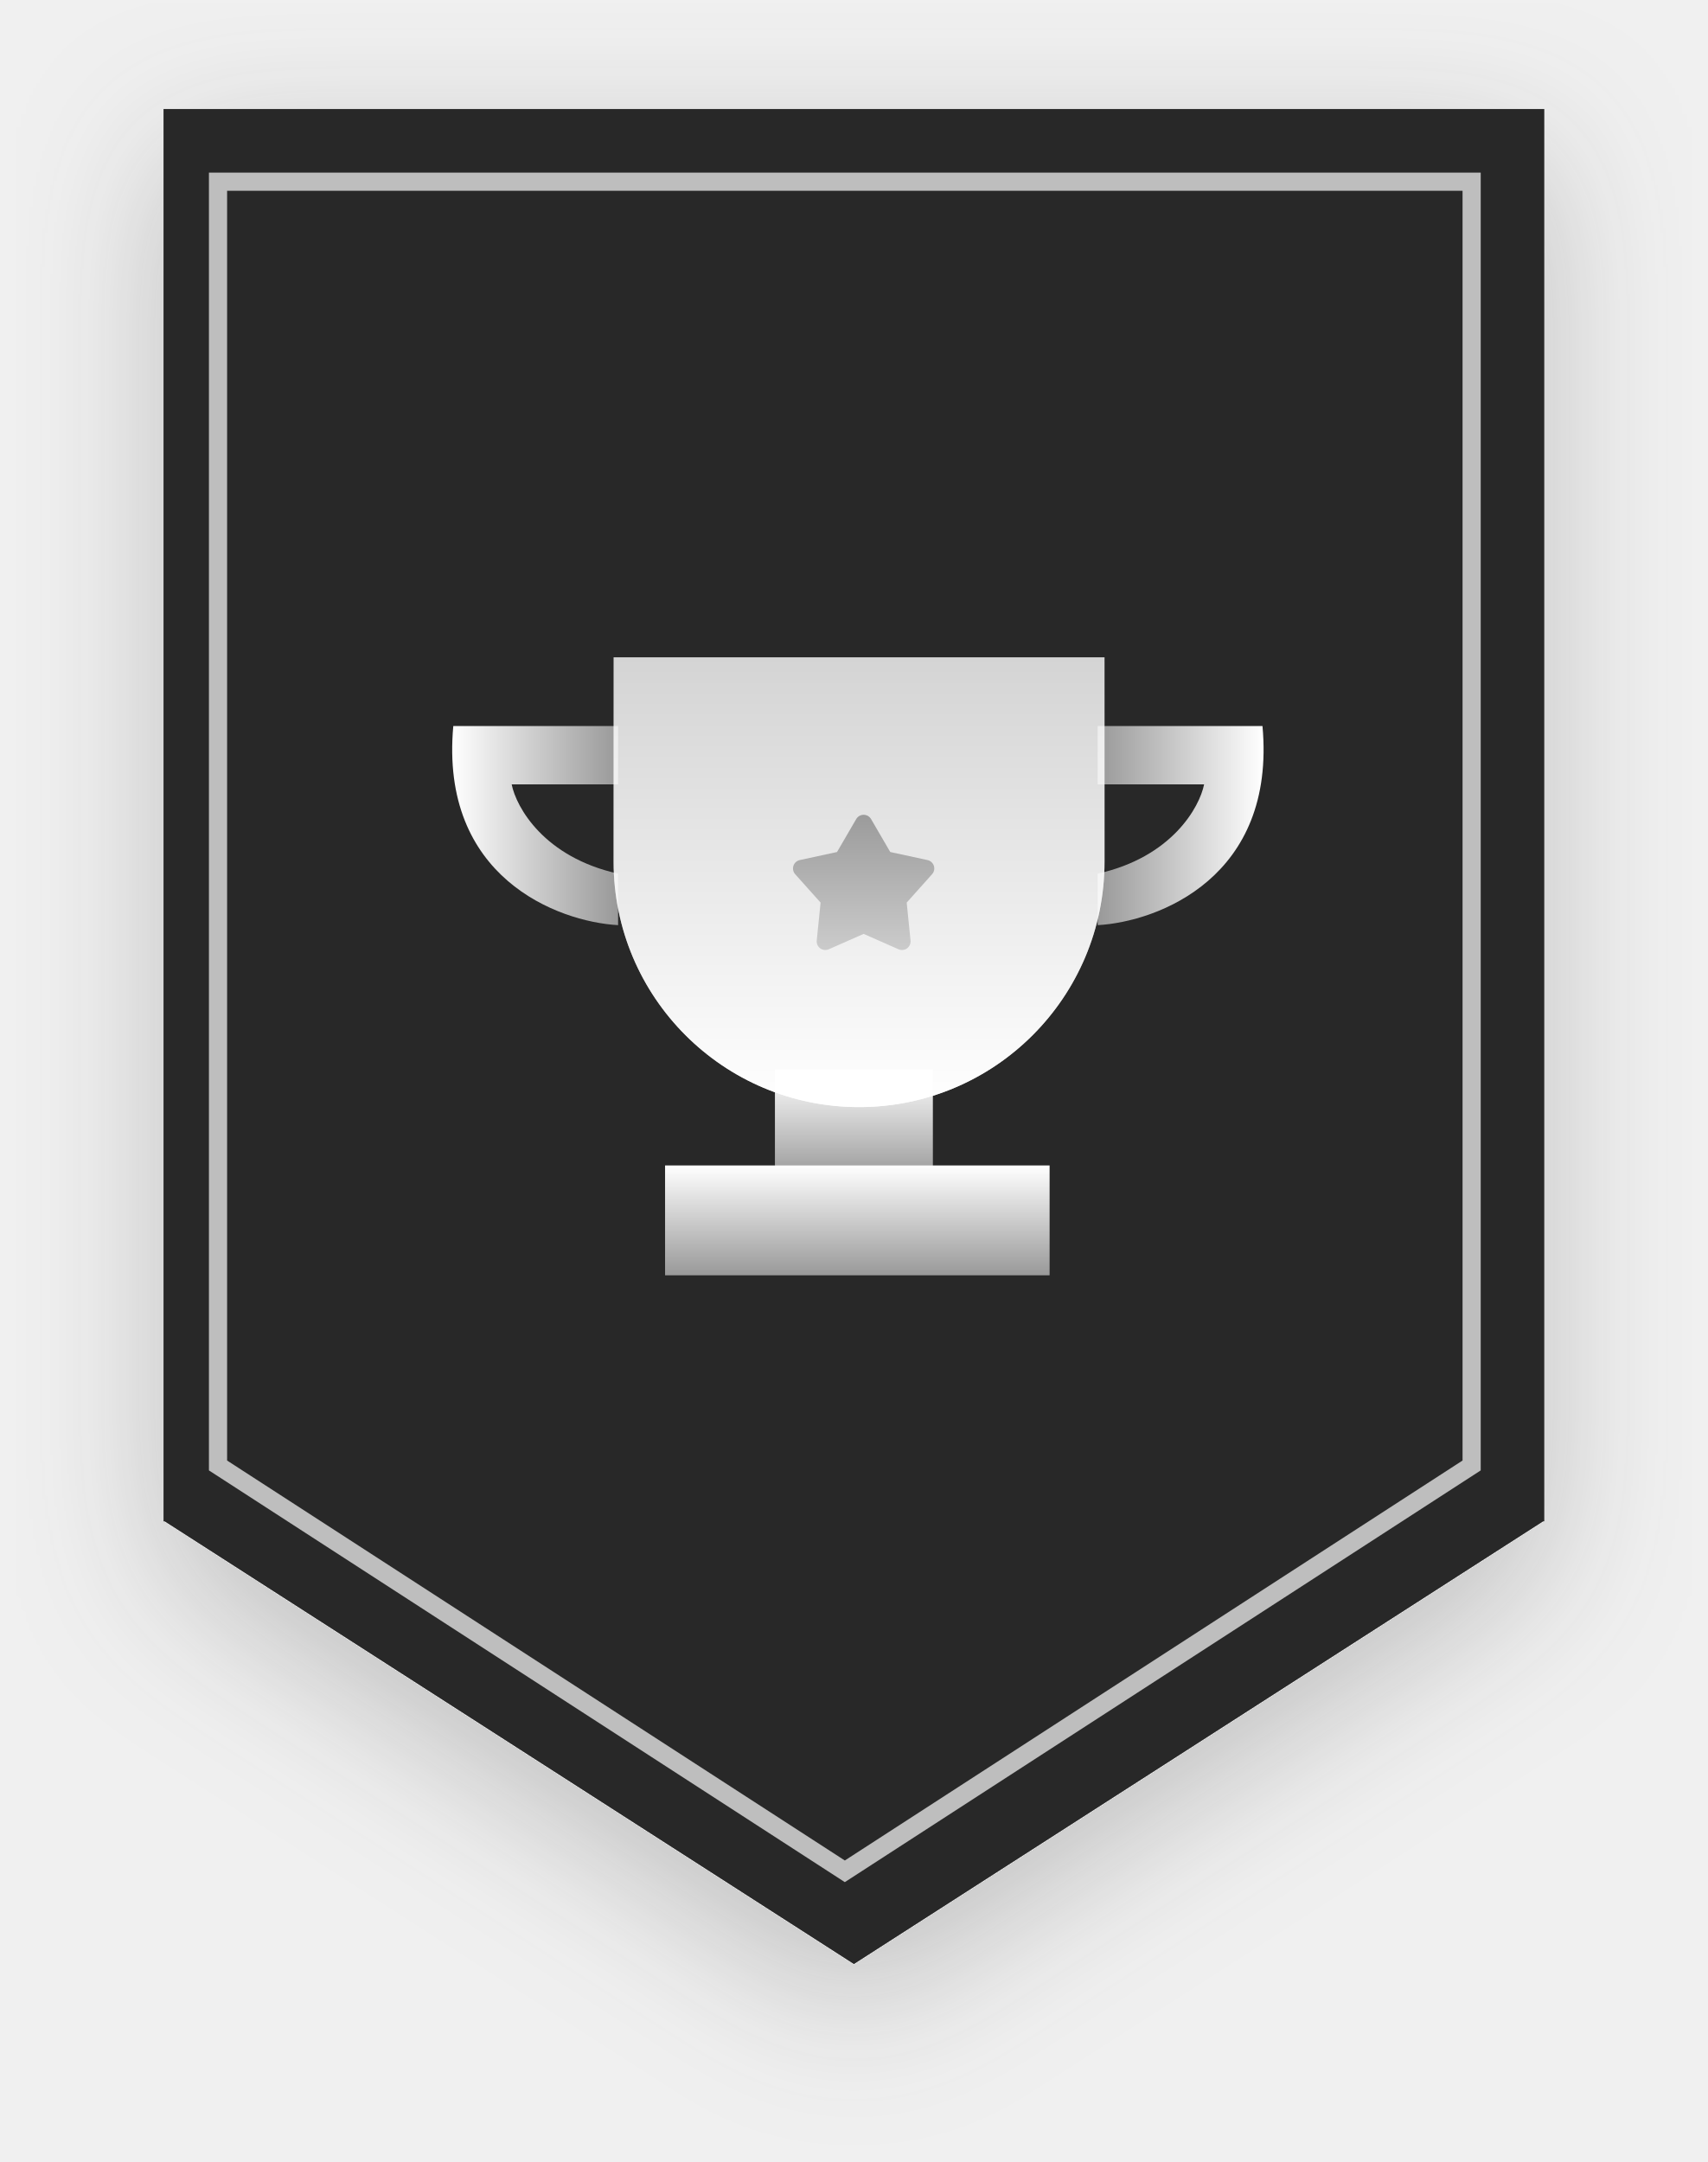
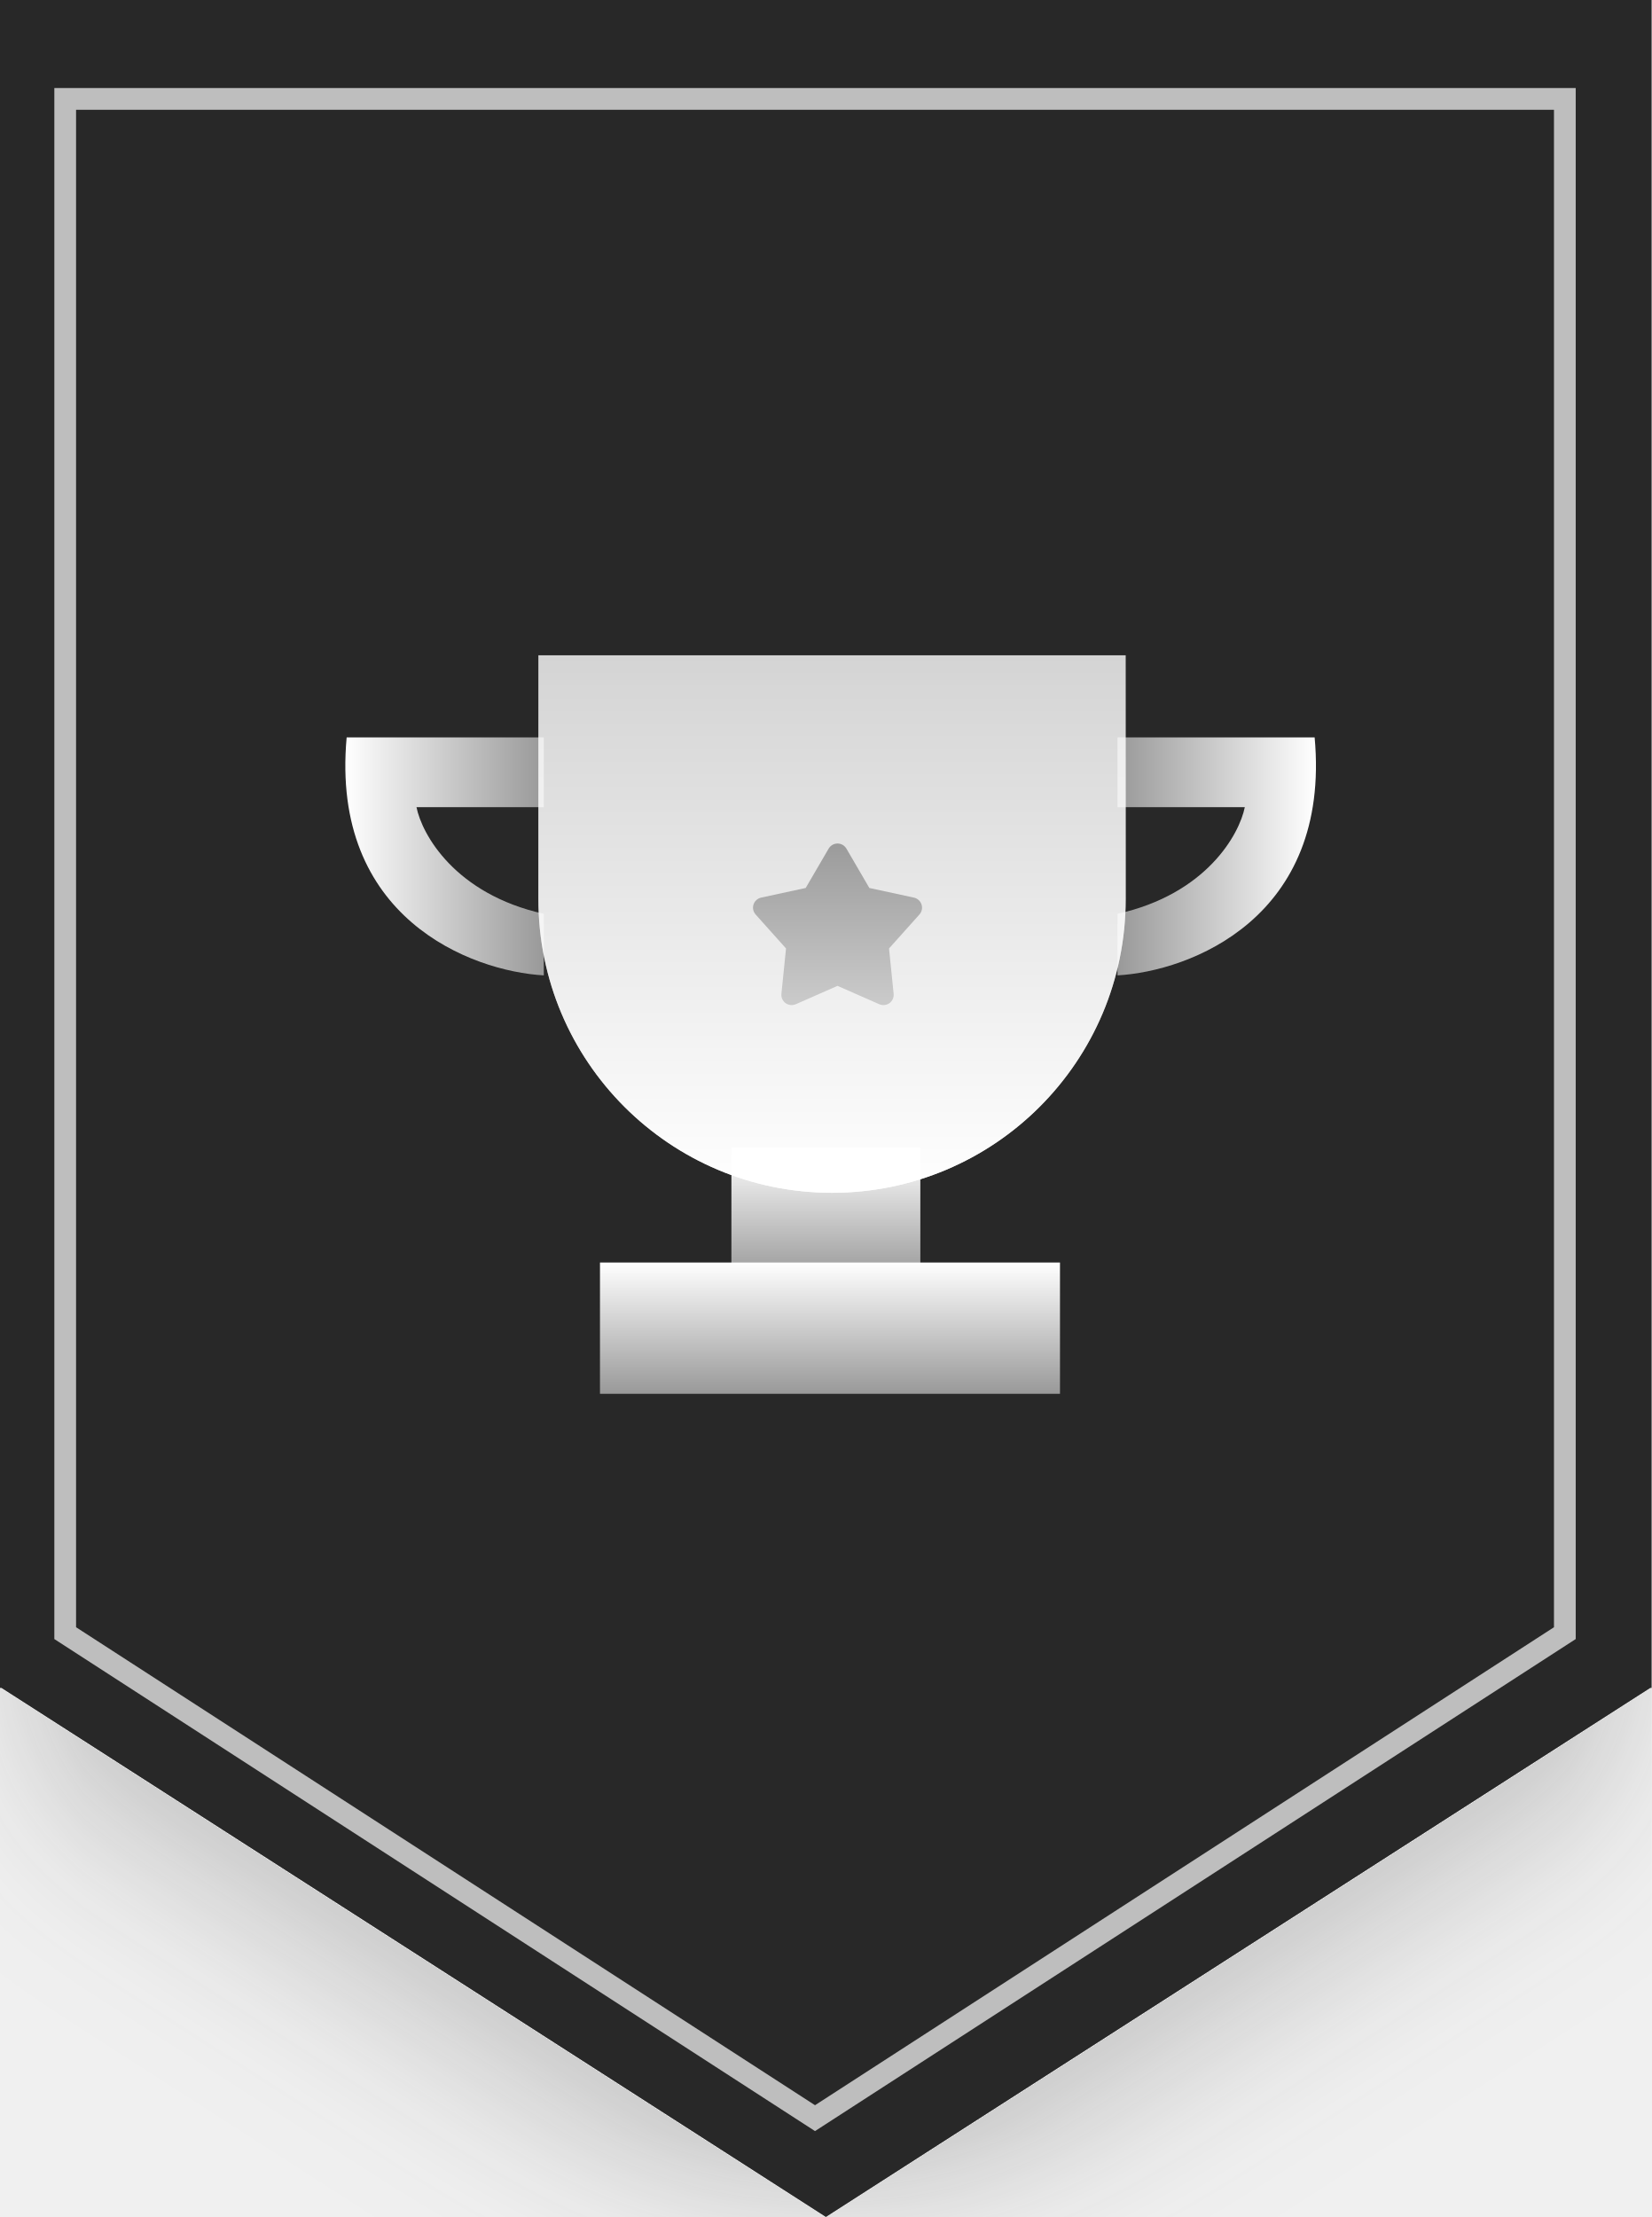
- <svg xmlns="http://www.w3.org/2000/svg" width="94" height="119" viewBox="0 0 94 119" fill="none">
-   <g filter="url(#filter0_d_3739_47616)">
-     <path fill-rule="evenodd" clip-rule="evenodd" d="M85 6H9V83.74H85V6ZM9.067 83.742L47 108.108L84.933 83.742L9.067 83.742Z" fill="#282828" />
+ <svg xmlns="http://www.w3.org/2000/svg" width="76" height="102" viewBox="0 0 76 102" fill="none">
+   <g clip-path="url(#clip0_4102_16600)">
+     <g filter="url(#filter0_d_4102_16600)">
+       <path fill-rule="evenodd" clip-rule="evenodd" d="M76 0H0V77.658H76V0ZM0.067 77.659L38 102L75.933 77.659L0.067 77.659Z" fill="#282828" />
+     </g>
+     <path d="M3 75.138V4.551H72V75.138L37.5 97.452L3 75.138Z" stroke="#BEBEBE" />
+     <rect x="33.653" y="52.801" width="8.693" height="6.041" fill="url(#paint0_linear_4102_16600)" />
+     <rect x="27.606" y="58.086" width="21.165" height="6.041" fill="url(#paint1_linear_4102_16600)" />
+     <path d="M51.417 37.135V33.926H60.488C61.244 42.232 54.756 44.686 51.417 44.875V42.043C55.499 41.137 57.023 38.394 57.275 37.135H51.417Z" fill="url(#paint2_linear_4102_16600)" />
+     <path d="M25.021 37.135V33.926H15.95C15.194 42.232 21.682 44.686 25.021 44.875V42.043C20.939 41.137 19.415 38.394 19.163 37.135H25.021Z" fill="url(#paint3_linear_4102_16600)" />
+     <path d="M24.771 41.366V30.148H51.795V41.366C51.795 48.829 45.746 54.878 38.283 54.878C30.821 54.878 24.771 48.829 24.771 41.366Z" fill="white" fill-opacity="0.8" />
+     <path d="M24.771 41.366V30.148H51.795V41.366C51.795 48.829 45.746 54.878 38.283 54.878C30.821 54.878 24.771 48.829 24.771 41.366Z" fill="url(#paint4_linear_4102_16600)" />
+     <path d="M38.127 39.043C38.169 38.972 38.228 38.913 38.3 38.871C38.372 38.83 38.453 38.809 38.535 38.809C38.618 38.809 38.699 38.83 38.771 38.871C38.843 38.913 38.902 38.972 38.944 39.043L40 40.854L42.052 41.298C42.132 41.316 42.207 41.354 42.268 41.41C42.329 41.465 42.375 41.535 42.401 41.614C42.426 41.692 42.431 41.776 42.414 41.857C42.397 41.938 42.359 42.012 42.304 42.074L40.905 43.637L41.117 45.723C41.125 45.805 41.112 45.888 41.078 45.964C41.044 46.039 40.991 46.104 40.925 46.153C40.858 46.201 40.779 46.231 40.697 46.24C40.615 46.249 40.532 46.236 40.456 46.203L38.535 45.357L36.615 46.203C36.539 46.236 36.456 46.249 36.374 46.24C36.292 46.231 36.213 46.201 36.146 46.153C36.08 46.104 36.027 46.039 35.993 45.964C35.959 45.888 35.946 45.805 35.954 45.723L36.166 43.637L34.767 42.074C34.712 42.013 34.674 41.938 34.657 41.857C34.64 41.776 34.645 41.693 34.67 41.614C34.696 41.535 34.741 41.465 34.803 41.41C34.864 41.354 34.939 41.316 35.019 41.298L37.071 40.854L38.127 39.043Z" fill="url(#paint5_linear_4102_16600)" />
  </g>
-   <path d="M12 80.662V10H81V80.662L46.5 103L12 80.662Z" stroke="#BEBEBE" />
-   <rect x="42.653" y="58.855" width="8.693" height="6.047" fill="url(#paint0_linear_3739_47616)" />
-   <rect x="36.606" y="64.148" width="21.165" height="6.047" fill="url(#paint1_linear_3739_47616)" />
-   <path d="M60.417 43.173V39.961H69.488C70.244 48.276 63.756 50.733 60.417 50.922V48.087C64.499 47.18 66.023 44.433 66.275 43.173H60.417Z" fill="url(#paint2_linear_3739_47616)" />
-   <path d="M34.021 43.173V39.961H24.95C24.194 48.276 30.682 50.733 34.021 50.922V48.087C29.939 47.18 28.415 44.433 28.163 43.173H34.021Z" fill="url(#paint3_linear_3739_47616)" />
-   <path d="M33.772 47.424V36.18H60.795V47.424C60.795 54.886 54.746 60.936 47.283 60.936C39.821 60.936 33.772 54.886 33.772 47.424Z" fill="white" fill-opacity="0.8" />
-   <path d="M33.772 47.424V36.18H60.795V47.424C60.795 54.886 54.746 60.936 47.283 60.936C39.821 60.936 33.772 54.886 33.772 47.424Z" fill="url(#paint4_linear_3739_47616)" />
-   <path d="M47.127 45.082C47.169 45.011 47.228 44.952 47.3 44.91C47.372 44.869 47.453 44.848 47.535 44.848C47.618 44.848 47.699 44.869 47.771 44.91C47.843 44.952 47.902 45.011 47.944 45.082L49 46.896L51.052 47.34C51.132 47.358 51.207 47.396 51.268 47.451C51.329 47.507 51.375 47.577 51.401 47.656C51.426 47.734 51.431 47.818 51.414 47.899C51.397 47.98 51.359 48.055 51.304 48.116L49.905 49.681L50.117 51.77C50.125 51.852 50.112 51.935 50.078 52.01C50.044 52.086 49.991 52.151 49.925 52.2C49.858 52.248 49.779 52.278 49.697 52.287C49.615 52.296 49.532 52.283 49.456 52.25L47.535 51.403L45.615 52.25C45.539 52.283 45.456 52.296 45.374 52.287C45.292 52.278 45.213 52.248 45.146 52.2C45.08 52.151 45.027 52.086 44.993 52.01C44.959 51.935 44.946 51.852 44.954 51.77L45.166 49.681L43.767 48.117C43.712 48.055 43.674 47.98 43.657 47.899C43.64 47.819 43.645 47.735 43.67 47.656C43.696 47.577 43.741 47.507 43.803 47.451C43.864 47.396 43.939 47.358 44.019 47.34L46.071 46.896L47.127 45.082Z" fill="url(#paint5_linear_3739_47616)" />
  <defs>
-     <filter id="filter0_d_3739_47616" x="0.878" y="0.198" width="92.244" height="118.354" filterUnits="userSpaceOnUse" color-interpolation-filters="sRGB">
+     <filter id="filter0_d_4102_16600" x="-8.122" y="-5.802" width="92.244" height="118.244" filterUnits="userSpaceOnUse" color-interpolation-filters="sRGB">
      <feFlood flood-opacity="0" result="BackgroundImageFix" />
      <feColorMatrix in="SourceAlpha" type="matrix" values="0 0 0 0 0 0 0 0 0 0 0 0 0 0 0 0 0 0 127 0" result="hardAlpha" />
      <feOffset dy="2.321" />
      <feGaussianBlur stdDeviation="4.061" />
      <feComposite in2="hardAlpha" operator="out" />
      <feColorMatrix type="matrix" values="0 0 0 0 0.19 0 0 0 0 0.19 0 0 0 0 0.19 0 0 0 0.25 0" />
-       <feBlend mode="normal" in2="BackgroundImageFix" result="effect1_dropShadow_3739_47616" />
-       <feBlend mode="normal" in="SourceGraphic" in2="effect1_dropShadow_3739_47616" result="shape" />
+       <feBlend mode="normal" in2="BackgroundImageFix" result="effect1_dropShadow_4102_16600" />
+       <feBlend mode="normal" in="SourceGraphic" in2="effect1_dropShadow_4102_16600" result="shape" />
    </filter>
-     <linearGradient id="paint0_linear_3739_47616" x1="47" y1="58.855" x2="47" y2="64.903" gradientUnits="userSpaceOnUse">
+     <linearGradient id="paint0_linear_4102_16600" x1="38" y1="52.801" x2="38" y2="58.842" gradientUnits="userSpaceOnUse">
      <stop stop-color="white" />
      <stop offset="1" stop-color="#999999" />
    </linearGradient>
-     <linearGradient id="paint1_linear_3739_47616" x1="47.189" y1="64.148" x2="47.189" y2="70.196" gradientUnits="userSpaceOnUse">
+     <linearGradient id="paint1_linear_4102_16600" x1="38.189" y1="58.086" x2="38.189" y2="64.127" gradientUnits="userSpaceOnUse">
      <stop stop-color="white" />
      <stop offset="1" stop-color="#999999" />
    </linearGradient>
-     <linearGradient id="paint2_linear_3739_47616" x1="69.549" y1="45.441" x2="60.417" y2="45.441" gradientUnits="userSpaceOnUse">
+     <linearGradient id="paint2_linear_4102_16600" x1="60.549" y1="39.4" x2="51.417" y2="39.4" gradientUnits="userSpaceOnUse">
      <stop stop-color="white" />
      <stop offset="1" stop-color="#999999" />
    </linearGradient>
-     <linearGradient id="paint3_linear_3739_47616" x1="34.021" y1="45.441" x2="24.889" y2="45.441" gradientUnits="userSpaceOnUse">
+     <linearGradient id="paint3_linear_4102_16600" x1="25.021" y1="39.4" x2="15.889" y2="39.4" gradientUnits="userSpaceOnUse">
      <stop stop-color="#999999" />
      <stop offset="1" stop-color="white" />
    </linearGradient>
-     <linearGradient id="paint4_linear_3739_47616" x1="47.283" y1="36.18" x2="47.283" y2="60.936" gradientUnits="userSpaceOnUse">
+     <linearGradient id="paint4_linear_4102_16600" x1="38.283" y1="30.148" x2="38.283" y2="54.878" gradientUnits="userSpaceOnUse">
      <stop stop-color="white" stop-opacity="0" />
      <stop offset="1" stop-color="white" />
    </linearGradient>
-     <linearGradient id="paint5_linear_3739_47616" x1="47.535" y1="44.848" x2="47.535" y2="52.29" gradientUnits="userSpaceOnUse">
+     <linearGradient id="paint5_linear_4102_16600" x1="38.535" y1="38.809" x2="38.535" y2="46.243" gradientUnits="userSpaceOnUse">
      <stop stop-color="#9B9B9B" />
      <stop offset="1" stop-color="#CBCBCB" />
    </linearGradient>
+     <clipPath id="clip0_4102_16600">
+       <rect width="76" height="102.001" fill="white" />
+     </clipPath>
  </defs>
</svg>
